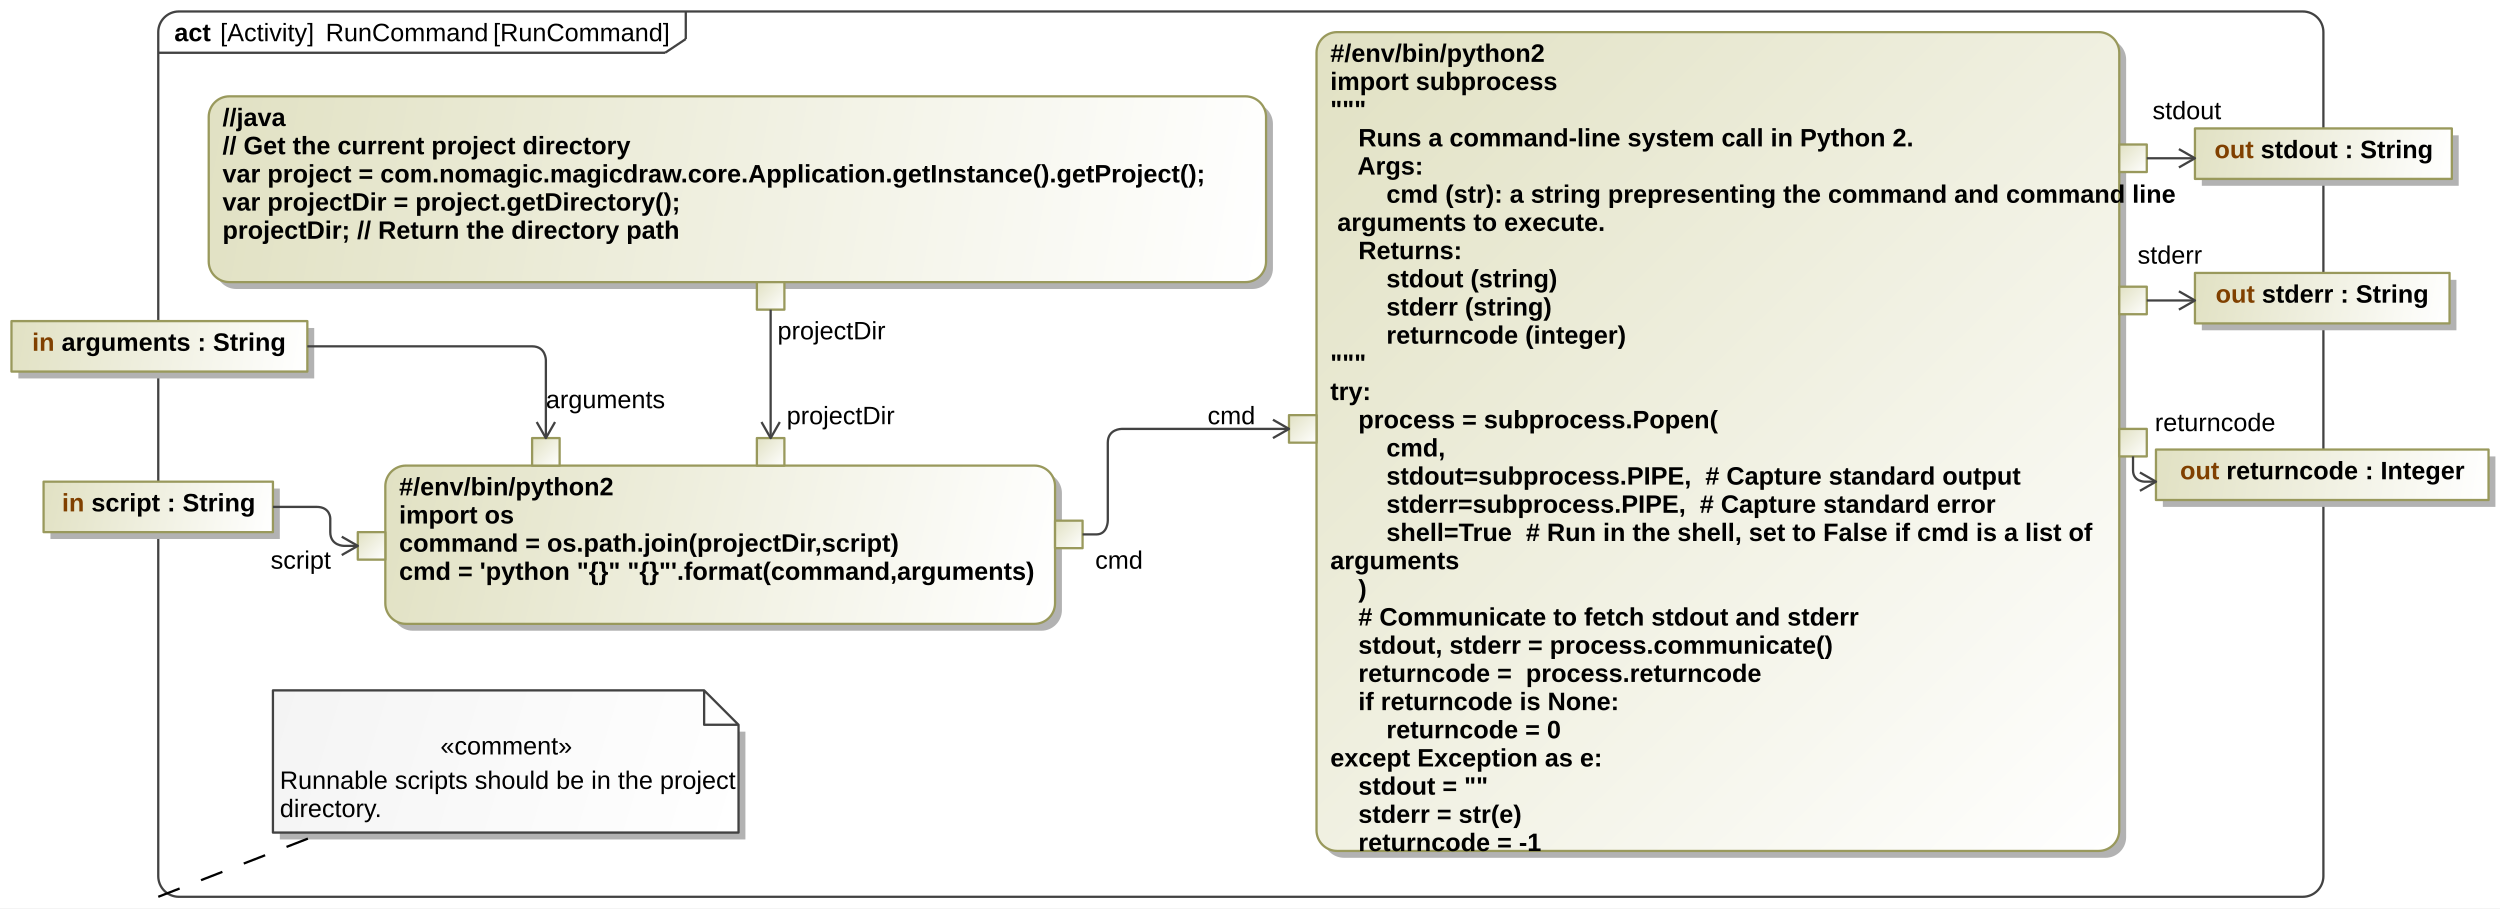
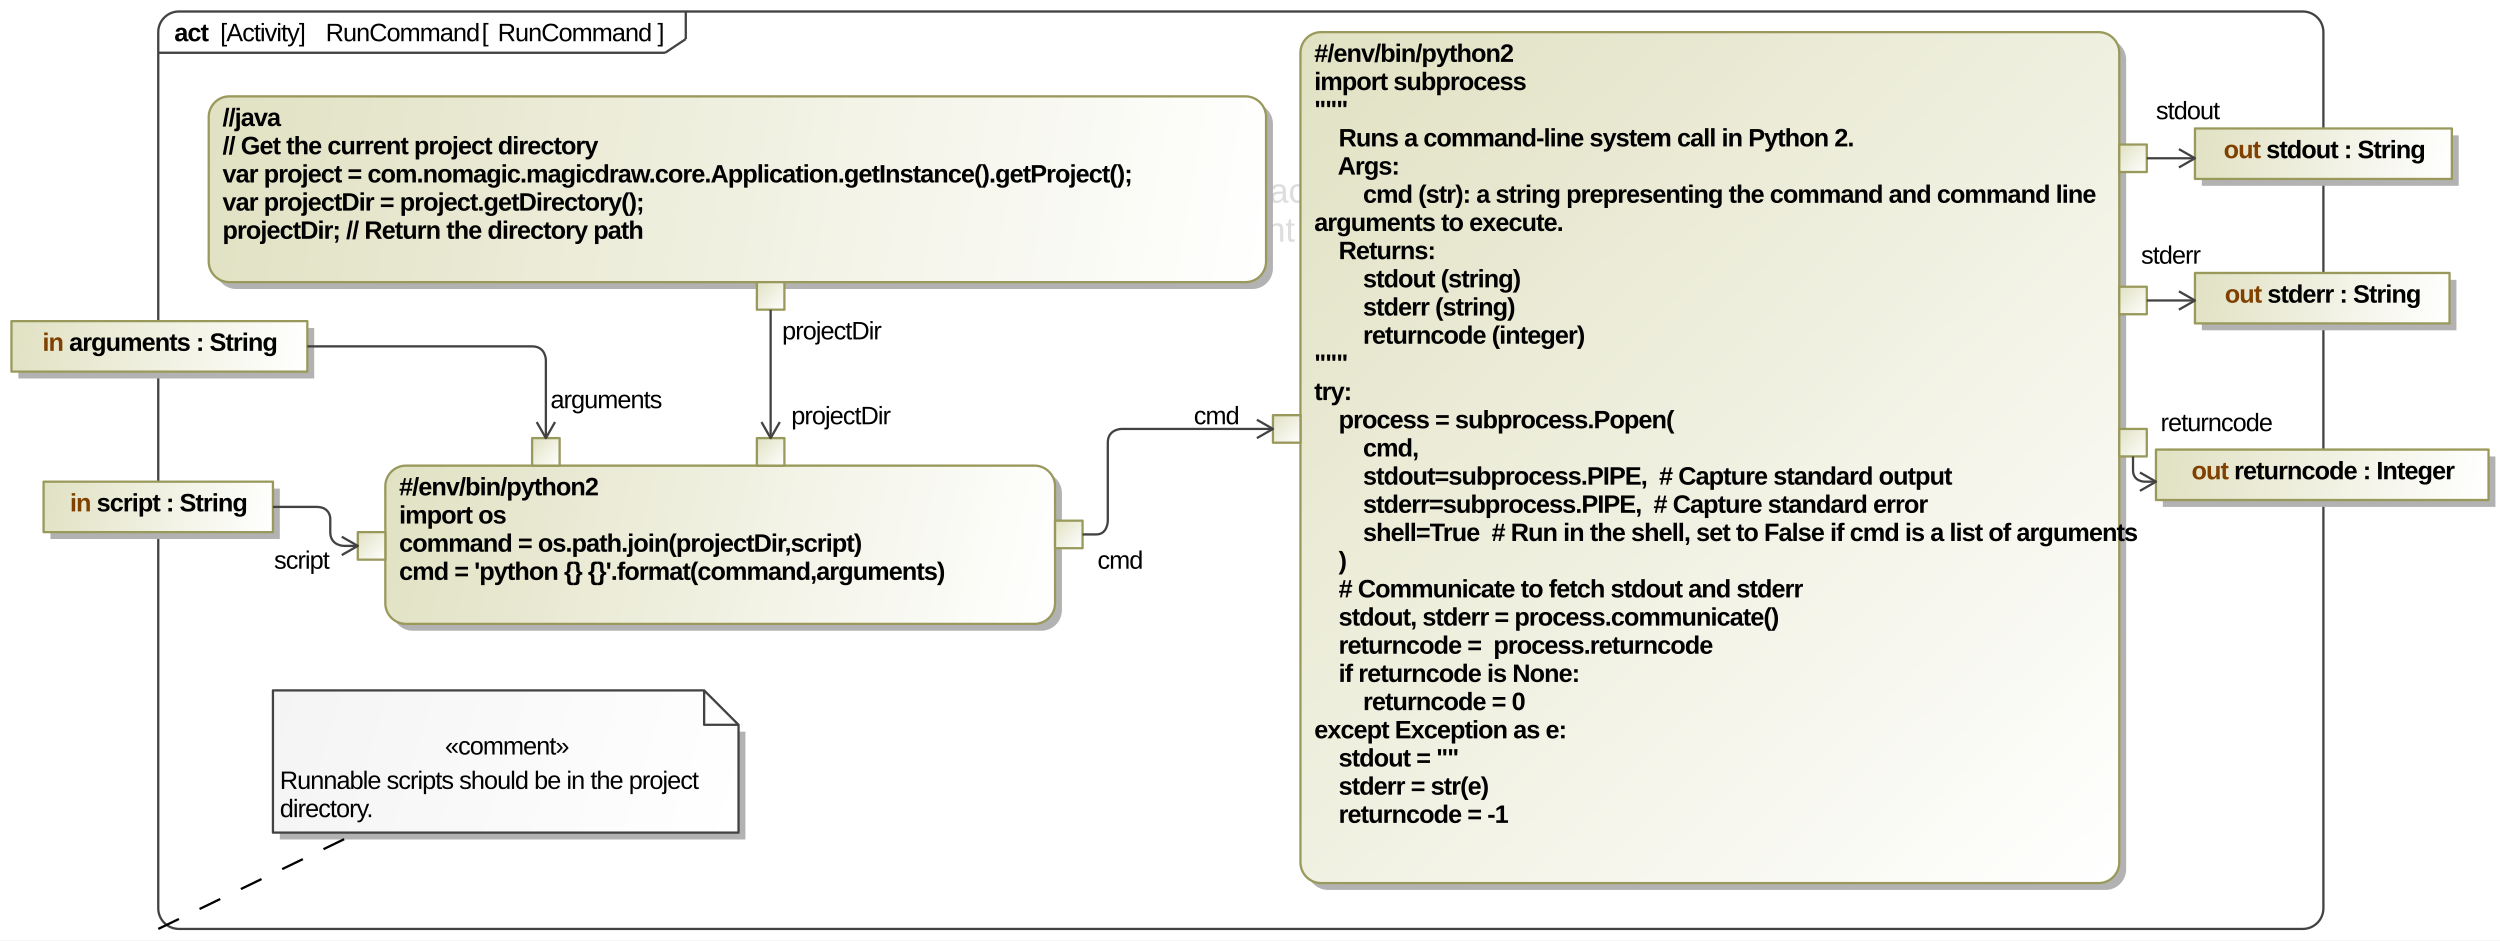
- <svg xmlns="http://www.w3.org/2000/svg" fill-opacity="1" color-rendering="auto" color-interpolation="auto" text-rendering="auto" stroke="black" stroke-linecap="square" width="11.354in" stroke-miterlimit="10" shape-rendering="auto" stroke-opacity="1" fill="black" stroke-dasharray="none" font-weight="normal" stroke-width="1" viewBox="0 0 1090 396" height="4.125in" font-family="'Arial'" font-style="normal" stroke-linejoin="miter" font-size="12px" stroke-dashoffset="0" image-rendering="auto">
+ <svg xmlns="http://www.w3.org/2000/svg" fill-opacity="1" color-rendering="auto" color-interpolation="auto" text-rendering="auto" stroke="black" stroke-linecap="square" width="11.354in" stroke-miterlimit="10" shape-rendering="auto" stroke-opacity="1" fill="black" stroke-dasharray="none" font-weight="normal" stroke-width="1" viewBox="0 0 1090 410" height="4.271in" font-family="'Arial'" font-style="normal" stroke-linejoin="miter" font-size="12px" stroke-dashoffset="0" image-rendering="auto">
  <defs id="genericDefs" />
  <g>
    <defs id="c3">
      <linearGradient x1="940" gradientUnits="userSpaceOnUse" x2="1085" y1="196" y2="218" id="a3" spreadMethod="pad">
        <stop stop-opacity="1" stop-color="rgb(225,225,195)" offset="0%" />
        <stop stop-opacity="1" stop-color="white" offset="100%" />
      </linearGradient>
      <linearGradient x1="5" gradientUnits="userSpaceOnUse" x2="134" y1="140" y2="162" id="a4" spreadMethod="pad">
        <stop stop-opacity="1" stop-color="rgb(225,225,195)" offset="0%" />
        <stop stop-opacity="1" stop-color="white" offset="100%" />
      </linearGradient>
      <linearGradient x1="957" gradientUnits="userSpaceOnUse" x2="1069" y1="56" y2="78" id="a5" spreadMethod="pad">
        <stop stop-opacity="1" stop-color="rgb(225,225,195)" offset="0%" />
        <stop stop-opacity="1" stop-color="white" offset="100%" />
      </linearGradient>
      <linearGradient x1="957" gradientUnits="userSpaceOnUse" x2="1068" y1="119" y2="141" id="a6" spreadMethod="pad">
        <stop stop-opacity="1" stop-color="rgb(225,225,195)" offset="0%" />
        <stop stop-opacity="1" stop-color="white" offset="100%" />
      </linearGradient>
      <linearGradient x1="19" gradientUnits="userSpaceOnUse" x2="119" y1="210" y2="232" id="a7" spreadMethod="pad">
        <stop stop-opacity="1" stop-color="rgb(225,225,195)" offset="0%" />
        <stop stop-opacity="1" stop-color="white" offset="100%" />
      </linearGradient>
      <linearGradient x1="91" gradientUnits="userSpaceOnUse" x2="552" y1="42" y2="123" id="a8" spreadMethod="pad">
        <stop stop-opacity="1" stop-color="rgb(225,225,195)" offset="0%" />
        <stop stop-opacity="1" stop-color="white" offset="100%" />
      </linearGradient>
      <linearGradient x1="330" gradientUnits="userSpaceOnUse" x2="342" y1="123" y2="135" id="a9" spreadMethod="pad">
        <stop stop-opacity="1" stop-color="rgb(225,225,195)" offset="0%" />
        <stop stop-opacity="1" stop-color="white" offset="100%" />
      </linearGradient>
-       <linearGradient x1="574" gradientUnits="userSpaceOnUse" x2="924" y1="14" y2="371" id="b1" spreadMethod="pad">
-         <stop stop-opacity="1" stop-color="rgb(225,225,195)" offset="0%" />
-         <stop stop-opacity="1" stop-color="white" offset="100%" />
-       </linearGradient>
-       <linearGradient x1="562" gradientUnits="userSpaceOnUse" x2="574" y1="181" y2="193" id="b2" spreadMethod="pad">
+       <linearGradient x1="567" gradientUnits="userSpaceOnUse" x2="924" y1="14" y2="385" id="b1" spreadMethod="pad">
+         <stop stop-opacity="1" stop-color="rgb(225,225,195)" offset="0%" />
+         <stop stop-opacity="1" stop-color="white" offset="100%" />
+       </linearGradient>
+       <linearGradient x1="555" gradientUnits="userSpaceOnUse" x2="567" y1="181" y2="193" id="b2" spreadMethod="pad">
        <stop stop-opacity="1" stop-color="rgb(225,225,195)" offset="0%" />
        <stop stop-opacity="1" stop-color="white" offset="100%" />
      </linearGradient>
      <linearGradient x1="924" gradientUnits="userSpaceOnUse" x2="936" y1="187" y2="199" id="b3" spreadMethod="pad">
        <stop stop-opacity="1" stop-color="rgb(225,225,195)" offset="0%" />
        <stop stop-opacity="1" stop-color="white" offset="100%" />
      </linearGradient>
      <linearGradient x1="924" gradientUnits="userSpaceOnUse" x2="936" y1="125" y2="137" id="b4" spreadMethod="pad">
        <stop stop-opacity="1" stop-color="rgb(225,225,195)" offset="0%" />
        <stop stop-opacity="1" stop-color="white" offset="100%" />
      </linearGradient>
      <linearGradient x1="924" gradientUnits="userSpaceOnUse" x2="936" y1="63" y2="75" id="b5" spreadMethod="pad">
        <stop stop-opacity="1" stop-color="rgb(225,225,195)" offset="0%" />
        <stop stop-opacity="1" stop-color="white" offset="100%" />
      </linearGradient>
      <linearGradient x1="168" gradientUnits="userSpaceOnUse" x2="460" y1="203" y2="272" id="b6" spreadMethod="pad">
        <stop stop-opacity="1" stop-color="rgb(225,225,195)" offset="0%" />
        <stop stop-opacity="1" stop-color="white" offset="100%" />
      </linearGradient>
      <linearGradient x1="460" gradientUnits="userSpaceOnUse" x2="472" y1="227" y2="239" id="b7" spreadMethod="pad">
        <stop stop-opacity="1" stop-color="rgb(225,225,195)" offset="0%" />
        <stop stop-opacity="1" stop-color="white" offset="100%" />
      </linearGradient>
      <linearGradient x1="330" gradientUnits="userSpaceOnUse" x2="342" y1="191" y2="203" id="b8" spreadMethod="pad">
        <stop stop-opacity="1" stop-color="rgb(225,225,195)" offset="0%" />
        <stop stop-opacity="1" stop-color="white" offset="100%" />
      </linearGradient>
      <linearGradient x1="232" gradientUnits="userSpaceOnUse" x2="244" y1="191" y2="203" id="b9" spreadMethod="pad">
        <stop stop-opacity="1" stop-color="rgb(225,225,195)" offset="0%" />
        <stop stop-opacity="1" stop-color="white" offset="100%" />
      </linearGradient>
      <linearGradient x1="156" gradientUnits="userSpaceOnUse" x2="168" y1="232" y2="244" id="c1" spreadMethod="pad">
        <stop stop-opacity="1" stop-color="rgb(225,225,195)" offset="0%" />
        <stop stop-opacity="1" stop-color="white" offset="100%" />
      </linearGradient>
      <linearGradient x1="119" gradientUnits="userSpaceOnUse" x2="322" y1="301" y2="363" id="c2" spreadMethod="pad">
        <stop stop-opacity="1" stop-color="rgb(244,244,244)" offset="0%" />
        <stop stop-opacity="1" stop-color="white" offset="100%" />
      </linearGradient>
      <clipPath clipPathUnits="userSpaceOnUse" id="a1">
-         <path d="M0 0 L1090 0 L1090 396 L0 396 L0 0 Z" />
+         <path d="M0 0 L1090 0 L1090 410 L0 410 L0 0 Z" />
      </clipPath>
      <clipPath clipPathUnits="userSpaceOnUse" id="a2">
-         <path d="M-166.608 105.375 L491.31 -571.589 L768.119 -302.567 L110.201 374.396 L-166.608 105.375 Z" />
+         <path d="M69.328 3.755 L1013.321 7.394 L1011.779 407.391 L67.786 403.752 L69.328 3.755 Z" />
      </clipPath>
    </defs>
    <g fill="white" stroke="white">
-       <rect x="0" width="1090" height="396" y="0" clip-path="url(#a1)" stroke="none" />
+       <rect x="0" width="1090" height="410" y="0" clip-path="url(#a1)" stroke="none" />
+     </g>
+     <g fill="rgb(221,221,221)" text-rendering="geometricPrecision" font-size="15px" transform="translate(392.1564,89.3456) rotate(-0.2209) translate(-392.1564,-89.3456)" stroke="rgb(221,221,221)">
+       <text x="-299" xml:space="preserve" y="89" clip-path="url(#a2)" stroke="none">Academic Version for Teaching Only</text>
+       <text x="-299" xml:space="preserve" y="106" clip-path="url(#a2)" stroke="none">Commercial Development is strictly Prohibited</text>
+       <text x="392" xml:space="preserve" y="89" clip-path="url(#a2)" stroke="none">Academic Version for Teaching Only</text>
+       <text x="392" xml:space="preserve" y="106" clip-path="url(#a2)" stroke="none">Commercial Development is strictly Prohibited</text>
    </g>
    <g fill="rgb(66,66,66)" text-rendering="geometricPrecision" stroke-linecap="butt" stroke="rgb(66,66,66)" stroke-linejoin="round">
-       <rect x="69" y="5" clip-path="url(#a1)" fill="none" width="944" rx="9" ry="9" height="386" />
+       <rect x="69" y="5" clip-path="url(#a1)" fill="none" width="944" rx="9" ry="9" height="400" />
      <line y2="23" fill="none" x1="69" clip-path="url(#a1)" x2="290" y1="23" />
      <line y2="17" fill="none" x1="299" clip-path="url(#a1)" x2="299" y1="5" />
      <line y2="17" fill="none" x1="290" clip-path="url(#a1)" x2="299" y1="23" />
-       <text x="215" font-size="11px" y="17.958" clip-path="url(#a1)" fill="black" stroke="none" xml:space="preserve">[RunCommand]</text>
-       <text x="287.92" font-size="11px" y="17.958" clip-path="url(#a1)" fill="black" stroke="none" xml:space="preserve" />
-       <text x="142" font-size="11px" y="17.958" clip-path="url(#a1)" fill="black" stroke="none" xml:space="preserve">RunCommand</text>
-       <text x="212.92" font-size="11px" y="17.958" clip-path="url(#a1)" fill="black" stroke="none" xml:space="preserve" />
-       <text x="96" font-size="11px" y="17.958" clip-path="url(#a1)" fill="black" stroke="none" xml:space="preserve">[Activity] </text>
-       <text x="140.005" font-size="11px" y="17.958" clip-path="url(#a1)" fill="black" stroke="none" xml:space="preserve" />
+       <text x="217" font-size="11px" y="17.958" clip-path="url(#a1)" fill="black" stroke="none" xml:space="preserve" letter-spacing="-0.4px">RunCommand</text>
+       <text x="283.92" font-size="11px" y="17.958" clip-path="url(#a1)" fill="black" stroke="none" xml:space="preserve" letter-spacing="-0.4px" />
+       <text x="142" font-size="11px" y="17.958" clip-path="url(#a1)" fill="black" stroke="none" xml:space="preserve" letter-spacing="-0.4px">RunCommand</text>
+       <text x="208.92" font-size="11px" y="17.958" clip-path="url(#a1)" fill="black" stroke="none" xml:space="preserve" letter-spacing="-0.4px" />
+       <text x="96" font-size="11px" y="17.958" clip-path="url(#a1)" fill="black" stroke="none" xml:space="preserve" letter-spacing="-0.4px">[Activity] </text>
+       <text x="135.605" font-size="11px" y="17.958" clip-path="url(#a1)" fill="black" stroke="none" xml:space="preserve" letter-spacing="-0.4px" />
    </g>
    <g text-rendering="geometricPrecision" font-size="11px" font-weight="bold" stroke-linecap="butt" stroke-linejoin="round">
-       <text x="76" xml:space="preserve" y="17.958" clip-path="url(#a1)" stroke="none">act </text>
+       <text x="76" xml:space="preserve" y="17.958" letter-spacing="-0.4px" clip-path="url(#a1)" stroke="none">act </text>
+       <text x="93.355" xml:space="preserve" y="17.958" letter-spacing="-0.4px" clip-path="url(#a1)" stroke="none" />
+       <text x="284" y="17.958" clip-path="url(#a1)" stroke="none" font-weight="normal" xml:space="preserve" letter-spacing="-0.4px"> ]</text>
+       <text x="289.312" y="17.958" clip-path="url(#a1)" stroke="none" font-weight="normal" xml:space="preserve" letter-spacing="-0.4px" />
+       <text x="210" y="17.958" clip-path="url(#a1)" stroke="none" font-weight="normal" xml:space="preserve" letter-spacing="-0.4px">[ </text>
+       <text x="215.312" y="17.958" clip-path="url(#a1)" stroke="none" font-weight="normal" xml:space="preserve" letter-spacing="-0.4px" />
      <rect x="943" y="199" clip-path="url(#a1)" fill="rgb(178,178,178)" width="145" height="22" stroke="none" />
      <rect x="940" y="196" clip-path="url(#a1)" fill="url(#a3)" width="145" height="22" stroke="none" />
      <rect x="940" y="196" clip-path="url(#a1)" fill="none" width="145" height="22" stroke="rgb(153,153,92)" />
-       <text fill="rgb(128,64,0)" x="950.5" xml:space="preserve" y="208.958" clip-path="url(#a1)" stroke="none">out</text>
-       <text x="967.602" xml:space="preserve" y="208.958" clip-path="url(#a1)" stroke="none"> returncode : Integer</text>
-       <text x="1074.562" xml:space="preserve" y="208.958" clip-path="url(#a1)" stroke="none" />
+       <text x="955.5" y="208.958" clip-path="url(#a1)" fill="rgb(128,64,0)" stroke="none" xml:space="preserve" letter-spacing="-0.4px">out</text>
+       <text x="971.402" xml:space="preserve" y="208.958" letter-spacing="-0.4px" clip-path="url(#a1)" stroke="none"> returncode : Integer</text>
+       <text x="1069.961" xml:space="preserve" y="208.958" letter-spacing="-0.4px" clip-path="url(#a1)" stroke="none" />
      <rect x="8" y="143" clip-path="url(#a1)" fill="rgb(178,178,178)" width="129" height="22" stroke="none" />
      <rect x="5" y="140" clip-path="url(#a1)" fill="url(#a4)" width="129" height="22" stroke="none" />
      <rect x="5" y="140" clip-path="url(#a1)" fill="none" width="129" height="22" stroke="rgb(153,153,92)" />
-       <text fill="rgb(128,64,0)" x="14" xml:space="preserve" y="152.958" clip-path="url(#a1)" stroke="none">in</text>
-       <text x="23.775" xml:space="preserve" y="152.958" clip-path="url(#a1)" stroke="none"> arguments : String</text>
-       <text x="124.618" xml:space="preserve" y="152.958" clip-path="url(#a1)" stroke="none" />
+       <text x="18.5" y="152.958" clip-path="url(#a1)" fill="rgb(128,64,0)" stroke="none" xml:space="preserve" letter-spacing="-0.4px">in</text>
+       <text x="27.475" xml:space="preserve" y="152.958" letter-spacing="-0.4px" clip-path="url(#a1)" stroke="none"> arguments : String</text>
+       <text x="120.718" xml:space="preserve" y="152.958" letter-spacing="-0.4px" clip-path="url(#a1)" stroke="none" />
      <rect x="960" y="59" clip-path="url(#a1)" fill="rgb(178,178,178)" width="112" height="22" stroke="none" />
      <rect x="957" y="56" clip-path="url(#a1)" fill="url(#a5)" width="112" height="22" stroke="none" />
      <rect x="957" y="56" clip-path="url(#a1)" fill="none" width="112" height="22" stroke="rgb(153,153,92)" />
-       <text fill="rgb(128,64,0)" x="965.5" xml:space="preserve" y="68.958" clip-path="url(#a1)" stroke="none">out</text>
-       <text x="982.602" xml:space="preserve" y="68.958" clip-path="url(#a1)" stroke="none"> stdout : String</text>
-       <text x="1060.81" xml:space="preserve" y="68.958" clip-path="url(#a1)" stroke="none" />
+       <text x="969.5" y="68.958" clip-path="url(#a1)" fill="rgb(128,64,0)" stroke="none" xml:space="preserve" letter-spacing="-0.4px">out</text>
+       <text x="985.402" xml:space="preserve" y="68.958" letter-spacing="-0.4px" clip-path="url(#a1)" stroke="none"> stdout : String</text>
+       <text x="1057.21" xml:space="preserve" y="68.958" letter-spacing="-0.4px" clip-path="url(#a1)" stroke="none" />
      <rect x="960" y="122" clip-path="url(#a1)" fill="rgb(178,178,178)" width="111" height="22" stroke="none" />
      <rect x="957" y="119" clip-path="url(#a1)" fill="url(#a6)" width="111" height="22" stroke="none" />
      <rect x="957" y="119" clip-path="url(#a1)" fill="none" width="111" height="22" stroke="rgb(153,153,92)" />
-       <text fill="rgb(128,64,0)" x="966" xml:space="preserve" y="131.958" clip-path="url(#a1)" stroke="none">out</text>
-       <text x="983.102" xml:space="preserve" y="131.958" clip-path="url(#a1)" stroke="none"> stderr : String</text>
-       <text x="1058.888" xml:space="preserve" y="131.958" clip-path="url(#a1)" stroke="none" />
+       <text x="970" y="131.958" clip-path="url(#a1)" fill="rgb(128,64,0)" stroke="none" xml:space="preserve" letter-spacing="-0.4px">out</text>
+       <text x="985.902" xml:space="preserve" y="131.958" letter-spacing="-0.4px" clip-path="url(#a1)" stroke="none"> stderr : String</text>
+       <text x="1055.288" xml:space="preserve" y="131.958" letter-spacing="-0.4px" clip-path="url(#a1)" stroke="none" />
      <rect x="22" y="213" clip-path="url(#a1)" fill="rgb(178,178,178)" width="100" height="22" stroke="none" />
      <rect x="19" y="210" clip-path="url(#a1)" fill="url(#a7)" width="100" height="22" stroke="none" />
      <rect x="19" y="210" clip-path="url(#a1)" fill="none" width="100" height="22" stroke="rgb(153,153,92)" />
-       <text fill="rgb(128,64,0)" x="27" xml:space="preserve" y="222.958" clip-path="url(#a1)" stroke="none">in</text>
-       <text x="36.775" xml:space="preserve" y="222.958" clip-path="url(#a1)" stroke="none"> script : String</text>
-       <text x="111.337" xml:space="preserve" y="222.958" clip-path="url(#a1)" stroke="none" />
+       <text x="30.5" y="222.958" clip-path="url(#a1)" fill="rgb(128,64,0)" stroke="none" xml:space="preserve" letter-spacing="-0.4px">in</text>
+       <text x="39.475" xml:space="preserve" y="222.958" letter-spacing="-0.4px" clip-path="url(#a1)" stroke="none"> script : String</text>
+       <text x="107.637" xml:space="preserve" y="222.958" letter-spacing="-0.4px" clip-path="url(#a1)" stroke="none" />
      <rect x="94" y="45" clip-path="url(#a1)" fill="rgb(178,178,178)" width="461" rx="9" ry="9" height="81" stroke="none" />
      <rect x="91" y="42" clip-path="url(#a1)" fill="url(#a8)" width="461" rx="9" ry="9" height="81" stroke="none" />
      <rect x="91" y="42" clip-path="url(#a1)" fill="none" width="461" rx="9" ry="9" height="81" stroke="rgb(153,153,92)" />
-       <text x="97" xml:space="preserve" y="54.958" clip-path="url(#a1)" stroke="none">//java</text>
-       <text x="97" xml:space="preserve" y="67.247" clip-path="url(#a1)" stroke="none">// Get the current project directory</text>
-       <text x="97" xml:space="preserve" y="79.536" clip-path="url(#a1)" stroke="none">var project = com.nomagic.magicdraw.core.Application.getInstance().getProject();</text>
-       <text x="97" xml:space="preserve" y="91.825" clip-path="url(#a1)" stroke="none">var projectDir = project.getDirectory();</text>
-       <text x="97" xml:space="preserve" y="104.114" clip-path="url(#a1)" stroke="none">projectDir; // Return the directory path</text>
-       <text x="97" xml:space="preserve" y="116.403" clip-path="url(#a1)" stroke="none" />
+       <text x="97" xml:space="preserve" y="54.958" letter-spacing="-0.4px" clip-path="url(#a1)" stroke="none">//java</text>
+       <text x="97" xml:space="preserve" y="67.247" letter-spacing="-0.4px" clip-path="url(#a1)" stroke="none">// Get the current project directory</text>
+       <text x="97" xml:space="preserve" y="79.536" letter-spacing="-0.4px" clip-path="url(#a1)" stroke="none">var project = com.nomagic.magicdraw.core.Application.getInstance().getProject();</text>
+       <text x="97" xml:space="preserve" y="91.825" letter-spacing="-0.4px" clip-path="url(#a1)" stroke="none">var projectDir = project.getDirectory();</text>
+       <text x="97" xml:space="preserve" y="104.114" letter-spacing="-0.4px" clip-path="url(#a1)" stroke="none">projectDir; // Return the directory path</text>
+       <text x="97" xml:space="preserve" y="116.403" letter-spacing="-0.4px" clip-path="url(#a1)" stroke="none" />
      <rect x="330" y="123" clip-path="url(#a1)" fill="url(#a9)" width="12" height="12" stroke="none" />
      <rect x="330" y="123" clip-path="url(#a1)" fill="none" width="12" height="12" stroke="rgb(153,153,92)" />
-       <rect x="577" y="17" clip-path="url(#a1)" fill="rgb(178,178,178)" width="350" rx="9" ry="9" height="357" stroke="none" />
-       <rect x="574" y="14" clip-path="url(#a1)" fill="url(#b1)" width="350" rx="9" ry="9" height="357" stroke="none" />
-       <rect x="574" y="14" clip-path="url(#a1)" fill="none" width="350" rx="9" ry="9" height="357" stroke="rgb(153,153,92)" />
-       <text x="580" xml:space="preserve" y="26.958" clip-path="url(#a1)" stroke="none">#/env/bin/python2</text>
-       <text x="580" xml:space="preserve" y="39.247" clip-path="url(#a1)" stroke="none">import subprocess</text>
-       <text x="580" xml:space="preserve" y="51.536" clip-path="url(#a1)" stroke="none">"""</text>
-       <text x="580" xml:space="preserve" y="63.825" clip-path="url(#a1)" stroke="none">    Runs a command-line system call in Python 2.</text>
-       <text x="580" xml:space="preserve" y="76.114" clip-path="url(#a1)" stroke="none">    Args:</text>
-       <text x="580" xml:space="preserve" y="88.403" clip-path="url(#a1)" stroke="none">        cmd (str): a string prepresenting the command and command line</text>
-       <text x="580" xml:space="preserve" y="100.692" clip-path="url(#a1)" stroke="none"> arguments to execute.</text>
-       <text x="580" xml:space="preserve" y="112.981" clip-path="url(#a1)" stroke="none">    Returns:</text>
-       <text x="580" xml:space="preserve" y="125.27" clip-path="url(#a1)" stroke="none">        stdout (string)</text>
-       <text x="580" xml:space="preserve" y="137.56" clip-path="url(#a1)" stroke="none">        stderr (string)</text>
-       <text x="580" xml:space="preserve" y="149.849" clip-path="url(#a1)" stroke="none">        returncode (integer)</text>
-       <text x="580" xml:space="preserve" y="162.138" clip-path="url(#a1)" stroke="none">"""</text>
-       <text x="580" xml:space="preserve" y="174.427" clip-path="url(#a1)" stroke="none">try:</text>
-       <text x="580" xml:space="preserve" y="186.716" clip-path="url(#a1)" stroke="none">    process = subprocess.Popen(</text>
-       <text x="580" xml:space="preserve" y="199.005" clip-path="url(#a1)" stroke="none">        cmd,</text>
-       <text x="580" xml:space="preserve" y="211.294" clip-path="url(#a1)" stroke="none">        stdout=subprocess.PIPE,  # Capture standard output</text>
-       <text x="580" xml:space="preserve" y="223.583" clip-path="url(#a1)" stroke="none">        stderr=subprocess.PIPE,  # Capture standard error</text>
-       <text x="580" xml:space="preserve" y="235.872" clip-path="url(#a1)" stroke="none">        shell=True  # Run in the shell, set to False if cmd is a list of </text>
-       <text x="580" xml:space="preserve" y="248.161" clip-path="url(#a1)" stroke="none">arguments</text>
-       <text x="580" xml:space="preserve" y="260.45" clip-path="url(#a1)" stroke="none">    )</text>
-       <text x="580" xml:space="preserve" y="272.739" clip-path="url(#a1)" stroke="none">    # Communicate to fetch stdout and stderr</text>
-       <text x="580" xml:space="preserve" y="285.028" clip-path="url(#a1)" stroke="none">    stdout, stderr = process.communicate()</text>
-       <text x="580" xml:space="preserve" y="297.317" clip-path="url(#a1)" stroke="none">    returncode =  process.returncode</text>
-       <text x="580" xml:space="preserve" y="309.606" clip-path="url(#a1)" stroke="none">    if returncode is None:</text>
-       <text x="580" xml:space="preserve" y="321.896" clip-path="url(#a1)" stroke="none">        returncode = 0</text>
-       <text x="580" xml:space="preserve" y="334.185" clip-path="url(#a1)" stroke="none">except Exception as e:</text>
-       <text x="580" xml:space="preserve" y="346.474" clip-path="url(#a1)" stroke="none">    stdout = ""</text>
-       <text x="580" xml:space="preserve" y="358.763" clip-path="url(#a1)" stroke="none">    stderr = str(e)</text>
-       <text x="580" xml:space="preserve" y="371.052" clip-path="url(#a1)" stroke="none">    returncode = -1</text>
-       <text x="671.996" xml:space="preserve" y="371.052" clip-path="url(#a1)" stroke="none" />
-       <rect x="562" y="181" clip-path="url(#a1)" fill="url(#b2)" width="12" height="12" stroke="none" />
-       <rect x="562" y="181" clip-path="url(#a1)" fill="none" width="12" height="12" stroke="rgb(153,153,92)" />
+       <rect x="570" y="17" clip-path="url(#a1)" fill="rgb(178,178,178)" width="357" rx="9" ry="9" height="371" stroke="none" />
+       <rect x="567" y="14" clip-path="url(#a1)" fill="url(#b1)" width="357" rx="9" ry="9" height="371" stroke="none" />
+       <rect x="567" y="14" clip-path="url(#a1)" fill="none" width="357" rx="9" ry="9" height="371" stroke="rgb(153,153,92)" />
+       <text x="573" xml:space="preserve" y="26.958" letter-spacing="-0.4px" clip-path="url(#a1)" stroke="none">#/env/bin/python2</text>
+       <text x="573" xml:space="preserve" y="39.247" letter-spacing="-0.4px" clip-path="url(#a1)" stroke="none">import subprocess</text>
+       <text x="573" xml:space="preserve" y="51.536" letter-spacing="-0.4px" clip-path="url(#a1)" stroke="none">"""</text>
+       <text x="573" xml:space="preserve" y="63.825" letter-spacing="-0.4px" clip-path="url(#a1)" stroke="none">    Runs a command-line system call in Python 2.</text>
+       <text x="573" xml:space="preserve" y="76.114" letter-spacing="-0.4px" clip-path="url(#a1)" stroke="none">    Args:</text>
+       <text x="573" xml:space="preserve" y="88.403" letter-spacing="-0.4px" clip-path="url(#a1)" stroke="none">        cmd (str): a string prepresenting the command and command line </text>
+       <text x="573" xml:space="preserve" y="100.692" letter-spacing="-0.4px" clip-path="url(#a1)" stroke="none">arguments to execute.</text>
+       <text x="573" xml:space="preserve" y="112.981" letter-spacing="-0.4px" clip-path="url(#a1)" stroke="none">    Returns:</text>
+       <text x="573" xml:space="preserve" y="125.27" letter-spacing="-0.4px" clip-path="url(#a1)" stroke="none">        stdout (string)</text>
+       <text x="573" xml:space="preserve" y="137.56" letter-spacing="-0.4px" clip-path="url(#a1)" stroke="none">        stderr (string)</text>
+       <text x="573" xml:space="preserve" y="149.849" letter-spacing="-0.4px" clip-path="url(#a1)" stroke="none">        returncode (integer)</text>
+       <text x="573" xml:space="preserve" y="162.138" letter-spacing="-0.4px" clip-path="url(#a1)" stroke="none">"""</text>
+       <text x="573" xml:space="preserve" y="174.427" letter-spacing="-0.4px" clip-path="url(#a1)" stroke="none">try:</text>
+       <text x="573" xml:space="preserve" y="186.716" letter-spacing="-0.4px" clip-path="url(#a1)" stroke="none">    process = subprocess.Popen(</text>
+       <text x="573" xml:space="preserve" y="199.005" letter-spacing="-0.4px" clip-path="url(#a1)" stroke="none">        cmd,</text>
+       <text x="573" xml:space="preserve" y="211.294" letter-spacing="-0.4px" clip-path="url(#a1)" stroke="none">        stdout=subprocess.PIPE,  # Capture standard output</text>
+       <text x="573" xml:space="preserve" y="223.583" letter-spacing="-0.4px" clip-path="url(#a1)" stroke="none">        stderr=subprocess.PIPE,  # Capture standard error</text>
+       <text x="573" xml:space="preserve" y="235.872" letter-spacing="-0.4px" clip-path="url(#a1)" stroke="none">        shell=True  # Run in the shell, set to False if cmd is a list of arguments</text>
+       <text x="573" xml:space="preserve" y="248.161" letter-spacing="-0.4px" clip-path="url(#a1)" stroke="none">    )</text>
+       <text x="573" xml:space="preserve" y="260.45" letter-spacing="-0.4px" clip-path="url(#a1)" stroke="none">    # Communicate to fetch stdout and stderr</text>
+       <text x="573" xml:space="preserve" y="272.739" letter-spacing="-0.4px" clip-path="url(#a1)" stroke="none">    stdout, stderr = process.communicate()</text>
+       <text x="573" xml:space="preserve" y="285.028" letter-spacing="-0.4px" clip-path="url(#a1)" stroke="none">    returncode =  process.returncode</text>
+       <text x="573" xml:space="preserve" y="297.317" letter-spacing="-0.4px" clip-path="url(#a1)" stroke="none">    if returncode is None:</text>
+       <text x="573" xml:space="preserve" y="309.606" letter-spacing="-0.4px" clip-path="url(#a1)" stroke="none">        returncode = 0</text>
+       <text x="573" xml:space="preserve" y="321.896" letter-spacing="-0.4px" clip-path="url(#a1)" stroke="none">except Exception as e:</text>
+       <text x="573" xml:space="preserve" y="334.185" letter-spacing="-0.4px" clip-path="url(#a1)" stroke="none">    stdout = ""</text>
+       <text x="573" xml:space="preserve" y="346.474" letter-spacing="-0.4px" clip-path="url(#a1)" stroke="none">    stderr = str(e)</text>
+       <text x="573" xml:space="preserve" y="358.763" letter-spacing="-0.4px" clip-path="url(#a1)" stroke="none">    returncode = -1</text>
+       <text x="657.396" xml:space="preserve" y="358.763" letter-spacing="-0.4px" clip-path="url(#a1)" stroke="none" />
+       <rect x="555" y="181" clip-path="url(#a1)" fill="url(#b2)" width="12" height="12" stroke="none" />
+       <rect x="555" y="181" clip-path="url(#a1)" fill="none" width="12" height="12" stroke="rgb(153,153,92)" />
      <rect x="924" y="187" clip-path="url(#a1)" fill="url(#b3)" width="12" height="12" stroke="none" />
      <rect x="924" y="187" clip-path="url(#a1)" fill="none" width="12" height="12" stroke="rgb(153,153,92)" />
      <rect x="924" y="125" clip-path="url(#a1)" fill="url(#b4)" width="12" height="12" stroke="none" />
      <rect x="924" y="125" clip-path="url(#a1)" fill="none" width="12" height="12" stroke="rgb(153,153,92)" />
      <rect x="924" y="63" clip-path="url(#a1)" fill="url(#b5)" width="12" height="12" stroke="none" />
      <rect x="924" y="63" clip-path="url(#a1)" fill="none" width="12" height="12" stroke="rgb(153,153,92)" />
      <rect x="171" y="206" clip-path="url(#a1)" fill="rgb(178,178,178)" width="292" rx="9" ry="9" height="69" stroke="none" />
      <rect x="168" y="203" clip-path="url(#a1)" fill="url(#b6)" width="292" rx="9" ry="9" height="69" stroke="none" />
      <rect x="168" y="203" clip-path="url(#a1)" fill="none" width="292" rx="9" ry="9" height="69" stroke="rgb(153,153,92)" />
-       <text x="174" xml:space="preserve" y="215.958" clip-path="url(#a1)" stroke="none">#/env/bin/python2</text>
-       <text x="174" xml:space="preserve" y="228.247" clip-path="url(#a1)" stroke="none">import os</text>
-       <text x="174" xml:space="preserve" y="240.536" clip-path="url(#a1)" stroke="none">command = os.path.join(projectDir,script)</text>
-       <text x="174" xml:space="preserve" y="252.825" clip-path="url(#a1)" stroke="none">cmd = 'python "{}" "{}"'.format(command,arguments)</text>
-       <text x="450.993" xml:space="preserve" y="252.825" clip-path="url(#a1)" stroke="none" />
+       <text x="174" xml:space="preserve" y="215.958" letter-spacing="-0.4px" clip-path="url(#a1)" stroke="none">#/env/bin/python2</text>
+       <text x="174" xml:space="preserve" y="228.247" letter-spacing="-0.4px" clip-path="url(#a1)" stroke="none">import os</text>
+       <text x="174" xml:space="preserve" y="240.536" letter-spacing="-0.4px" clip-path="url(#a1)" stroke="none">command = os.path.join(projectDir,script)</text>
+       <text x="174" xml:space="preserve" y="252.825" letter-spacing="-0.4px" clip-path="url(#a1)" stroke="none">cmd = 'python {} {}'.format(command,arguments)</text>
+       <text x="411.731" xml:space="preserve" y="252.825" letter-spacing="-0.4px" clip-path="url(#a1)" stroke="none" />
      <rect x="460" y="227" clip-path="url(#a1)" fill="url(#b7)" width="12" height="12" stroke="none" />
      <rect x="460" y="227" clip-path="url(#a1)" fill="none" width="12" height="12" stroke="rgb(153,153,92)" />
      <rect x="330" y="191" clip-path="url(#a1)" fill="url(#b8)" width="12" height="12" stroke="none" />
      <rect x="330" y="191" clip-path="url(#a1)" fill="none" width="12" height="12" stroke="rgb(153,153,92)" />
      <rect x="232" y="191" clip-path="url(#a1)" fill="url(#b9)" width="12" height="12" stroke="none" />
      <rect x="232" y="191" clip-path="url(#a1)" fill="none" width="12" height="12" stroke="rgb(153,153,92)" />
      <rect x="156" y="232" clip-path="url(#a1)" fill="url(#c1)" width="12" height="12" stroke="none" />
      <rect x="156" y="232" clip-path="url(#a1)" fill="none" width="12" height="12" stroke="rgb(153,153,92)" />
      <rect x="122" y="319" clip-path="url(#a1)" fill="rgb(178,178,178)" width="203" height="47" stroke="none" />
      <polygon fill="url(#c2)" clip-path="url(#a1)" points=" 307 301 322 316 307 316" stroke="none" />
      <polygon fill="none" clip-path="url(#a1)" points=" 307 301 322 316 307 316" stroke="url(#c2)" />
      <polygon fill="url(#c2)" clip-path="url(#a1)" points=" 307 301 119 301 119 363 322 363 322 316 307 316 307 301 322 316" stroke="none" />
      <polygon fill="none" clip-path="url(#a1)" points=" 307 301 119 301 119 363 322 363 322 316 307 316 307 301 322 316" stroke="rgb(66,66,66)" />
-       <text x="122" xml:space="preserve" y="343.958" clip-path="url(#a1)" font-weight="normal" stroke="none">Runnable scripts should be in the project </text>
-       <text x="122" xml:space="preserve" y="356.247" clip-path="url(#a1)" font-weight="normal" stroke="none">directory.</text>
-       <text x="167.235" xml:space="preserve" y="356.247" clip-path="url(#a1)" font-weight="normal" stroke="none" />
-       <text x="192" xml:space="preserve" y="328.958" clip-path="url(#a1)" font-weight="normal" stroke="none">«comment»</text>
-       <text x="249.471" xml:space="preserve" y="328.958" clip-path="url(#a1)" font-weight="normal" stroke="none" />
-       <text x="339" xml:space="preserve" y="147.958" clip-path="url(#a1)" font-weight="normal" stroke="none">projectDir</text>
-       <text x="386.067" xml:space="preserve" y="147.958" clip-path="url(#a1)" font-weight="normal" stroke="none" />
+       <text x="122" y="343.958" clip-path="url(#a1)" stroke="none" font-weight="normal" xml:space="preserve" letter-spacing="-0.4px">Runnable scripts should be in the project </text>
+       <text x="122" y="356.247" clip-path="url(#a1)" stroke="none" font-weight="normal" xml:space="preserve" letter-spacing="-0.4px">directory.</text>
+       <text x="163.235" y="356.247" clip-path="url(#a1)" stroke="none" font-weight="normal" xml:space="preserve" letter-spacing="-0.4px" />
+       <text x="194" y="328.958" clip-path="url(#a1)" stroke="none" font-weight="normal" xml:space="preserve" letter-spacing="-0.4px">«comment»</text>
+       <text x="247.871" y="328.958" clip-path="url(#a1)" stroke="none" font-weight="normal" xml:space="preserve" letter-spacing="-0.4px" />
+       <text x="341" y="147.958" clip-path="url(#a1)" stroke="none" font-weight="normal" xml:space="preserve" letter-spacing="-0.4px">projectDir</text>
+       <text x="384.067" y="147.958" clip-path="url(#a1)" stroke="none" font-weight="normal" xml:space="preserve" letter-spacing="-0.4px" />
      <path fill="none" d="M332 184 L336 191 L340 184" clip-path="url(#a1)" stroke="rgb(66,66,66)" />
      <path fill="none" d="M336 191 L336 135" clip-path="url(#a1)" stroke="rgb(66,66,66)" />
-       <text x="526.5" xml:space="preserve" y="184.958" clip-path="url(#a1)" font-weight="normal" stroke="none">cmd</text>
-       <text x="547.281" xml:space="preserve" y="184.958" clip-path="url(#a1)" font-weight="normal" stroke="none" />
-       <text x="939.5" xml:space="preserve" y="187.958" clip-path="url(#a1)" font-weight="normal" stroke="none">returncode</text>
-       <text x="992.088" xml:space="preserve" y="187.958" clip-path="url(#a1)" font-weight="normal" stroke="none" />
-       <text x="932" xml:space="preserve" y="114.958" clip-path="url(#a1)" font-weight="normal" stroke="none">stderr</text>
-       <text x="960.118" xml:space="preserve" y="114.958" clip-path="url(#a1)" font-weight="normal" stroke="none" />
-       <text x="938.5" xml:space="preserve" y="51.958" clip-path="url(#a1)" font-weight="normal" stroke="none">stdout</text>
-       <text x="968.465" xml:space="preserve" y="51.958" clip-path="url(#a1)" font-weight="normal" stroke="none" />
+       <text x="520.5" y="184.958" clip-path="url(#a1)" stroke="none" font-weight="normal" xml:space="preserve" letter-spacing="-0.4px">cmd</text>
+       <text x="540.081" y="184.958" clip-path="url(#a1)" stroke="none" font-weight="normal" xml:space="preserve" letter-spacing="-0.4px" />
+       <text x="942" y="187.958" clip-path="url(#a1)" stroke="none" font-weight="normal" xml:space="preserve" letter-spacing="-0.4px">returncode</text>
+       <text x="990.588" y="187.958" clip-path="url(#a1)" stroke="none" font-weight="normal" xml:space="preserve" letter-spacing="-0.4px" />
+       <text x="933.5" y="114.958" clip-path="url(#a1)" stroke="none" font-weight="normal" xml:space="preserve" letter-spacing="-0.4px">stderr</text>
+       <text x="959.218" y="114.958" clip-path="url(#a1)" stroke="none" font-weight="normal" xml:space="preserve" letter-spacing="-0.4px" />
+       <text x="940" y="51.958" clip-path="url(#a1)" stroke="none" font-weight="normal" xml:space="preserve" letter-spacing="-0.4px">stdout</text>
+       <text x="967.565" y="51.958" clip-path="url(#a1)" stroke="none" font-weight="normal" xml:space="preserve" letter-spacing="-0.4px" />
      <path fill="none" d="M950 135 L957 131 L950 127" clip-path="url(#a1)" stroke="rgb(66,66,66)" />
      <path fill="none" d="M957 131 L936 131" clip-path="url(#a1)" stroke="rgb(66,66,66)" />
      <path fill="none" d="M950 73 L957 69 L950 65" clip-path="url(#a1)" stroke="rgb(66,66,66)" />
      <path fill="none" d="M957 69 L936 69" clip-path="url(#a1)" stroke="rgb(66,66,66)" />
      <path fill="none" d="M933 214 L940 210 L933 206" clip-path="url(#a1)" stroke="rgb(66,66,66)" />
      <path fill="none" d="M940 210 L935 210 C935 210 930 210 930 205 M930 205 L930 199" clip-path="url(#a1)" stroke="rgb(66,66,66)" />
-       <text x="477.5" xml:space="preserve" y="247.958" clip-path="url(#a1)" font-weight="normal" stroke="none">cmd</text>
-       <text x="498.281" xml:space="preserve" y="247.958" clip-path="url(#a1)" font-weight="normal" stroke="none" />
-       <text x="343" xml:space="preserve" y="184.958" clip-path="url(#a1)" font-weight="normal" stroke="none">projectDir</text>
-       <text x="390.067" xml:space="preserve" y="184.958" clip-path="url(#a1)" font-weight="normal" stroke="none" />
-       <text x="238" xml:space="preserve" y="177.958" clip-path="url(#a1)" font-weight="normal" stroke="none">arguments</text>
-       <text x="289.971" xml:space="preserve" y="177.958" clip-path="url(#a1)" font-weight="normal" stroke="none" />
-       <text x="118" xml:space="preserve" y="247.958" clip-path="url(#a1)" font-weight="normal" stroke="none">script</text>
-       <text x="144.281" xml:space="preserve" y="247.958" clip-path="url(#a1)" font-weight="normal" stroke="none" />
-       <path fill="none" d="M555 191 L562 187 L555 183" clip-path="url(#a1)" stroke="rgb(66,66,66)" />
-       <path fill="none" d="M562 187 L489 187 C489 187 483 187 483 193 M483 193 L483 227 C483 227 483 233 478 233 M478 233 L472 233" clip-path="url(#a1)" stroke="rgb(66,66,66)" />
+       <text x="478.5" y="247.958" clip-path="url(#a1)" stroke="none" font-weight="normal" xml:space="preserve" letter-spacing="-0.4px">cmd</text>
+       <text x="498.081" y="247.958" clip-path="url(#a1)" stroke="none" font-weight="normal" xml:space="preserve" letter-spacing="-0.4px" />
+       <text x="345" y="184.958" clip-path="url(#a1)" stroke="none" font-weight="normal" xml:space="preserve" letter-spacing="-0.4px">projectDir</text>
+       <text x="388.067" y="184.958" clip-path="url(#a1)" stroke="none" font-weight="normal" xml:space="preserve" letter-spacing="-0.4px" />
+       <text x="240" y="177.958" clip-path="url(#a1)" stroke="none" font-weight="normal" xml:space="preserve" letter-spacing="-0.4px">arguments</text>
+       <text x="288.371" y="177.958" clip-path="url(#a1)" stroke="none" font-weight="normal" xml:space="preserve" letter-spacing="-0.4px" />
+       <text x="119.5" y="247.958" clip-path="url(#a1)" stroke="none" font-weight="normal" xml:space="preserve" letter-spacing="-0.4px">script</text>
+       <text x="143.381" y="247.958" clip-path="url(#a1)" stroke="none" font-weight="normal" xml:space="preserve" letter-spacing="-0.4px" />
+       <path fill="none" d="M548 191 L555 187 L548 183" clip-path="url(#a1)" stroke="rgb(66,66,66)" />
+       <path fill="none" d="M555 187 L489 187 C489 187 483 187 483 193 M483 193 L483 227 C483 227 483 233 478 233 M478 233 L472 233" clip-path="url(#a1)" stroke="rgb(66,66,66)" />
      <path fill="none" d="M234 184 L238 191 L242 184" clip-path="url(#a1)" stroke="rgb(66,66,66)" />
      <path fill="none" d="M238 191 L238 157 C238 157 238 151 232 151 M232 151 L134 151" clip-path="url(#a1)" stroke="rgb(66,66,66)" />
-       <path fill="none" stroke-dasharray="10,10" d="M69 391 L141 363" clip-path="url(#a1)" />
+       <path fill="none" stroke-dasharray="10,10" d="M69 405 L156 363" clip-path="url(#a1)" />
      <path fill="none" d="M149 242 L156 238 L149 234" clip-path="url(#a1)" stroke="rgb(66,66,66)" />
      <path fill="none" d="M156 238 L150 238 C150 238 144 238 144 232 M144 232 L144 226 C144 226 144 221 138 221 M138 221 L119 221" clip-path="url(#a1)" stroke="rgb(66,66,66)" />
    </g>
  </g>
</svg>
